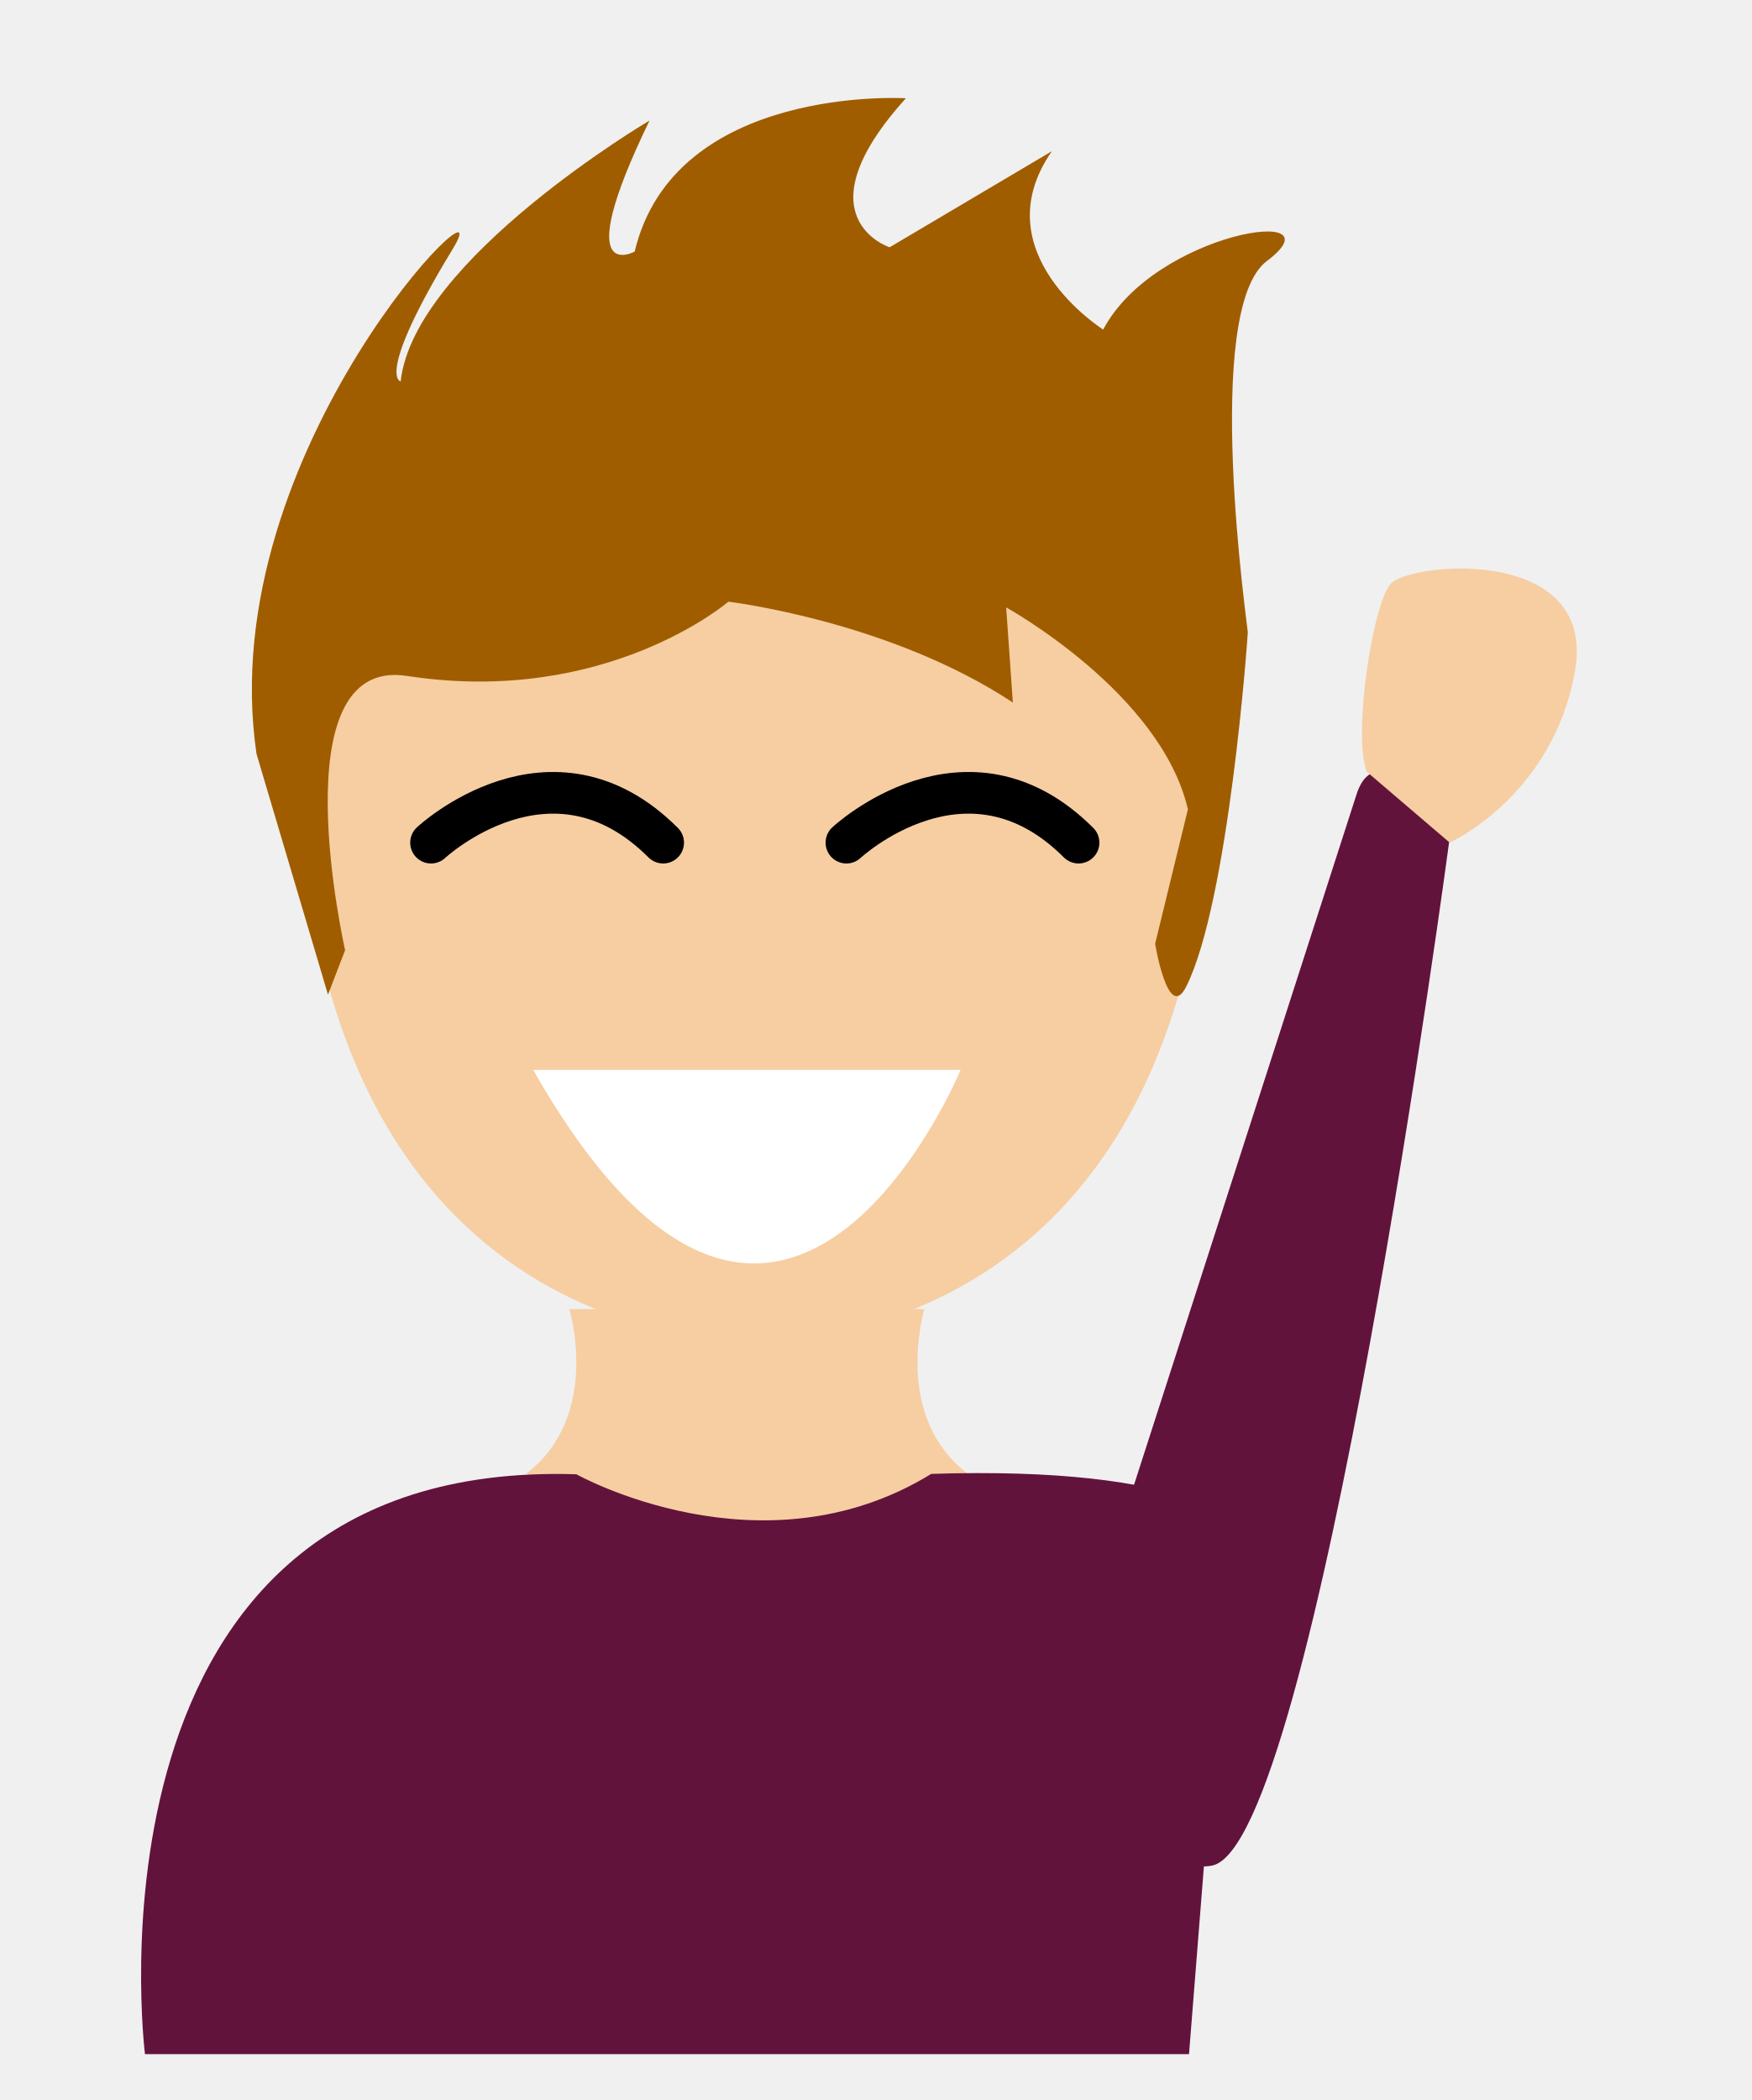
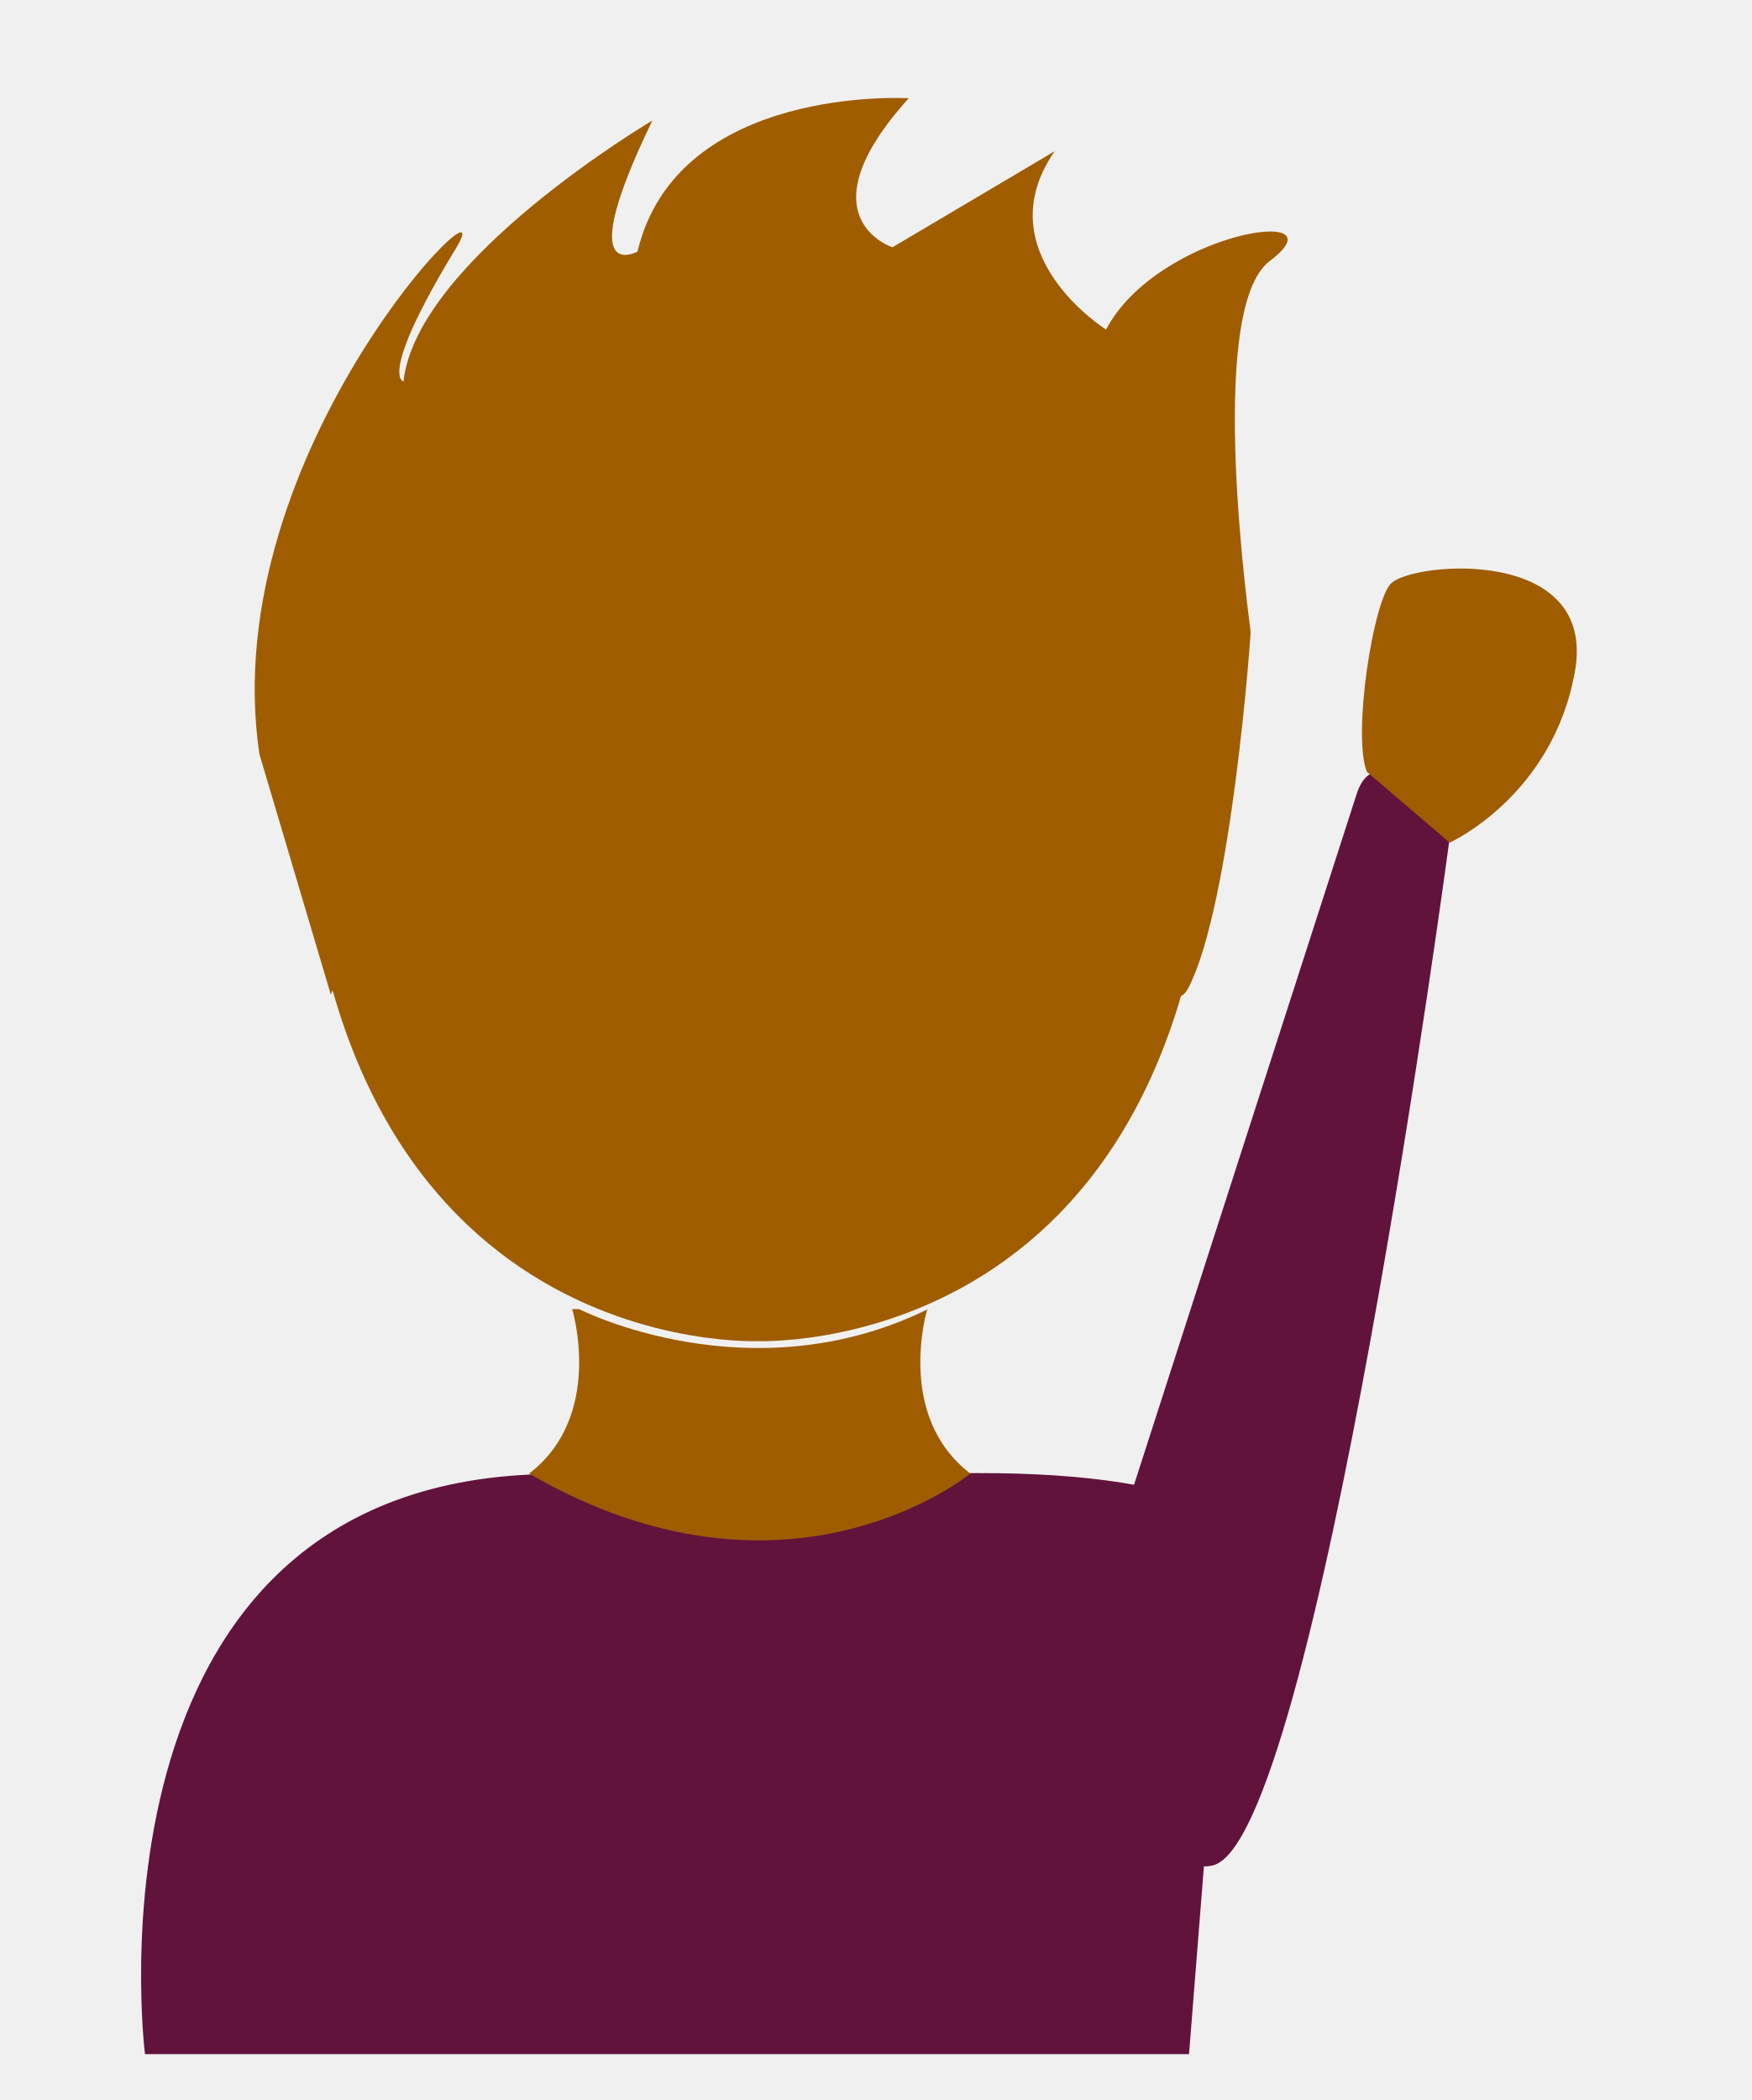
- <svg xmlns="http://www.w3.org/2000/svg" width="100%" height="100%" viewBox="0 0 206 247" version="1.1" xml:space="preserve" style="fill-rule:evenodd;clip-rule:evenodd;stroke-linecap:round;stroke-linejoin:round;stroke-miterlimit:1.5;">
+ <svg xmlns="http://www.w3.org/2000/svg" width="100%" height="100%" viewBox="0 0 206 247" version="1.1" xml:space="preserve" style="fill-rule:evenodd;clip-rule:evenodd;stroke-linejoin:round;stroke-miterlimit:2;">
  <g id="Person1" />
  <g id="Person2">
-     <path d="M61.908,173.321c8.898,-6.798 5.068,-19.342 5.068,-19.342l41.852,0l-0.082,0c0,0 -3.829,12.544 5.069,19.342c0,0 -21.452,17.673 -51.907,0" style="fill:#f6cea2;" />
    <path d="M147.755,198.524c0,0 21.325,-27.041 -38.219,-25.167l0,0.008c-19.947,12.255 -41.735,0.037 -41.735,0.037c-59.544,-1.875 -50.747,68.201 -50.747,68.201l122.817,0l2.709,-34.16" style="fill:#62133b;" />
-     <path d="M35.001,86.018c0,74.764 54.302,71.719 54.302,71.719l-1.025,0c0,0 54.302,3.045 54.302,-71.719l-54.718,-39.49l-52.861,39.49" style="fill:#f6cea2;" />
-     <path d="M112.997,125.843c0,0 -21.16,51.208 -50.271,0l50.271,0Z" style="fill:#fff;" />
-     <path d="M139.74,95.194l-3.856,15.811c0,0 1.517,9.271 3.638,5.075c5.024,-9.943 7.264,-41.28 7.264,-41.728c0,-0.448 -5.417,-37.884 2.238,-43.645c8.971,-6.75 -13.169,-3.473 -19.249,8.058c0,0 -14.345,-9.028 -6.037,-20.981l-19.086,11.301c0,0 -10.781,-3.483 1.913,-17.529c0,0 -27.204,-1.663 -31.905,18.033c0,0 -7.799,4.281 1.751,-15.415c0,0 -27.714,16.366 -29.28,30.69c0,0 -3.061,-0.474 6.117,-15.564c6.471,-10.639 -28.359,23.512 -23.072,59.377l8.407,28.313l2.014,-5.232c0,0 -7.872,-34.591 7.261,-32.258c23.462,3.618 37.826,-8.729 37.826,-8.729c0,0 18.916,2.239 33.464,11.862l-0.787,-11.191c0,0 18.209,10.031 21.379,23.752Z" style="fill:#a05d00;" />
    <path d="M37.187,215.815l0,25.788" style="fill:none;" />
    <path d="M132.401,177.746c0,0 24.532,-76.109 27.171,-84.298c2.64,-8.187 10.965,5.089 10.965,5.089c0,0 -15.761,118.486 -27.957,120.892c-12.196,2.406 -10.179,-41.683 -10.179,-41.683Z" style="fill:#62133b;" />
-     <path d="M160.792,90.782l9.745,8.329c0,0 12.141,-5.472 14.734,-20.159c2.591,-14.687 -18.849,-12.908 -21.599,-10.367c-2.116,1.955 -4.607,17.9 -2.88,22.197Z" style="fill:#f6cea2;" />
-     <path d="M50.705,99.111c0,0 14.121,-13.186 27.306,0" style="fill:none;stroke:#000;stroke-width:4.9px;" />
-     <path d="M99.569,99.111c0,0 14.122,-13.186 27.307,0" style="fill:none;stroke:#000;stroke-width:4.9px;" />
-     <g id="colors" />
+     <path d="M160.792,90.782l9.745,8.329c0,0 12.141,-5.472 14.734,-20.159c2.591,-14.687 -18.849,-12.908 -21.599,-10.367c-2.116,1.955 -4.607,17.9 -2.88,22.197Z" style="fill:#a05d00;" />
+     <path d="M62.242,173.321c8.898,-6.798 5.068,-19.342 5.068,-19.342l0.82,0c0,0 20.103,10.289 41.032,0l-0.081,0c0,0 -3.83,12.544 5.068,19.342c0,0 -21.451,17.673 -51.907,0" style="fill:#a05d00;" />
+     <path d="M35.335,86.018c0,74.764 54.302,71.719 54.302,71.719l-1.025,0c0,0 54.302,3.045 54.302,-71.719l-54.719,-39.49l-52.86,39.49" style="fill:#a05d00;" />
+     <path d="M140.074,95.194l-3.856,15.811c0,0 1.517,9.271 3.637,5.076c5.025,-9.944 7.265,-41.281 7.265,-41.729c0,-0.447 -5.417,-37.884 2.238,-43.644c8.97,-6.75 -13.17,-3.474 -19.249,8.057c0,0 -14.345,-9.028 -6.037,-20.98l-19.086,11.3c0,0 -10.781,-3.482 1.913,-17.529c0,0 -27.205,-1.663 -31.905,18.033c0,0 -7.799,4.282 1.751,-15.414c0,0 -27.714,16.365 -29.28,30.689c0,0 -3.061,-0.474 6.117,-15.564c6.471,-10.638 -28.358,23.512 -23.072,59.377l8.406,28.313l2.015,-5.233c0,0 -7.872,-34.59 7.261,-32.257c23.462,3.619 37.825,-8.729 37.825,-8.729c0,0 18.917,2.239 33.465,11.863l-0.787,-11.191c0,0 18.209,10.03 21.379,23.751Z" style="fill:#a05d00;" />
  </g>
+   <g id="colors" />
</svg>
